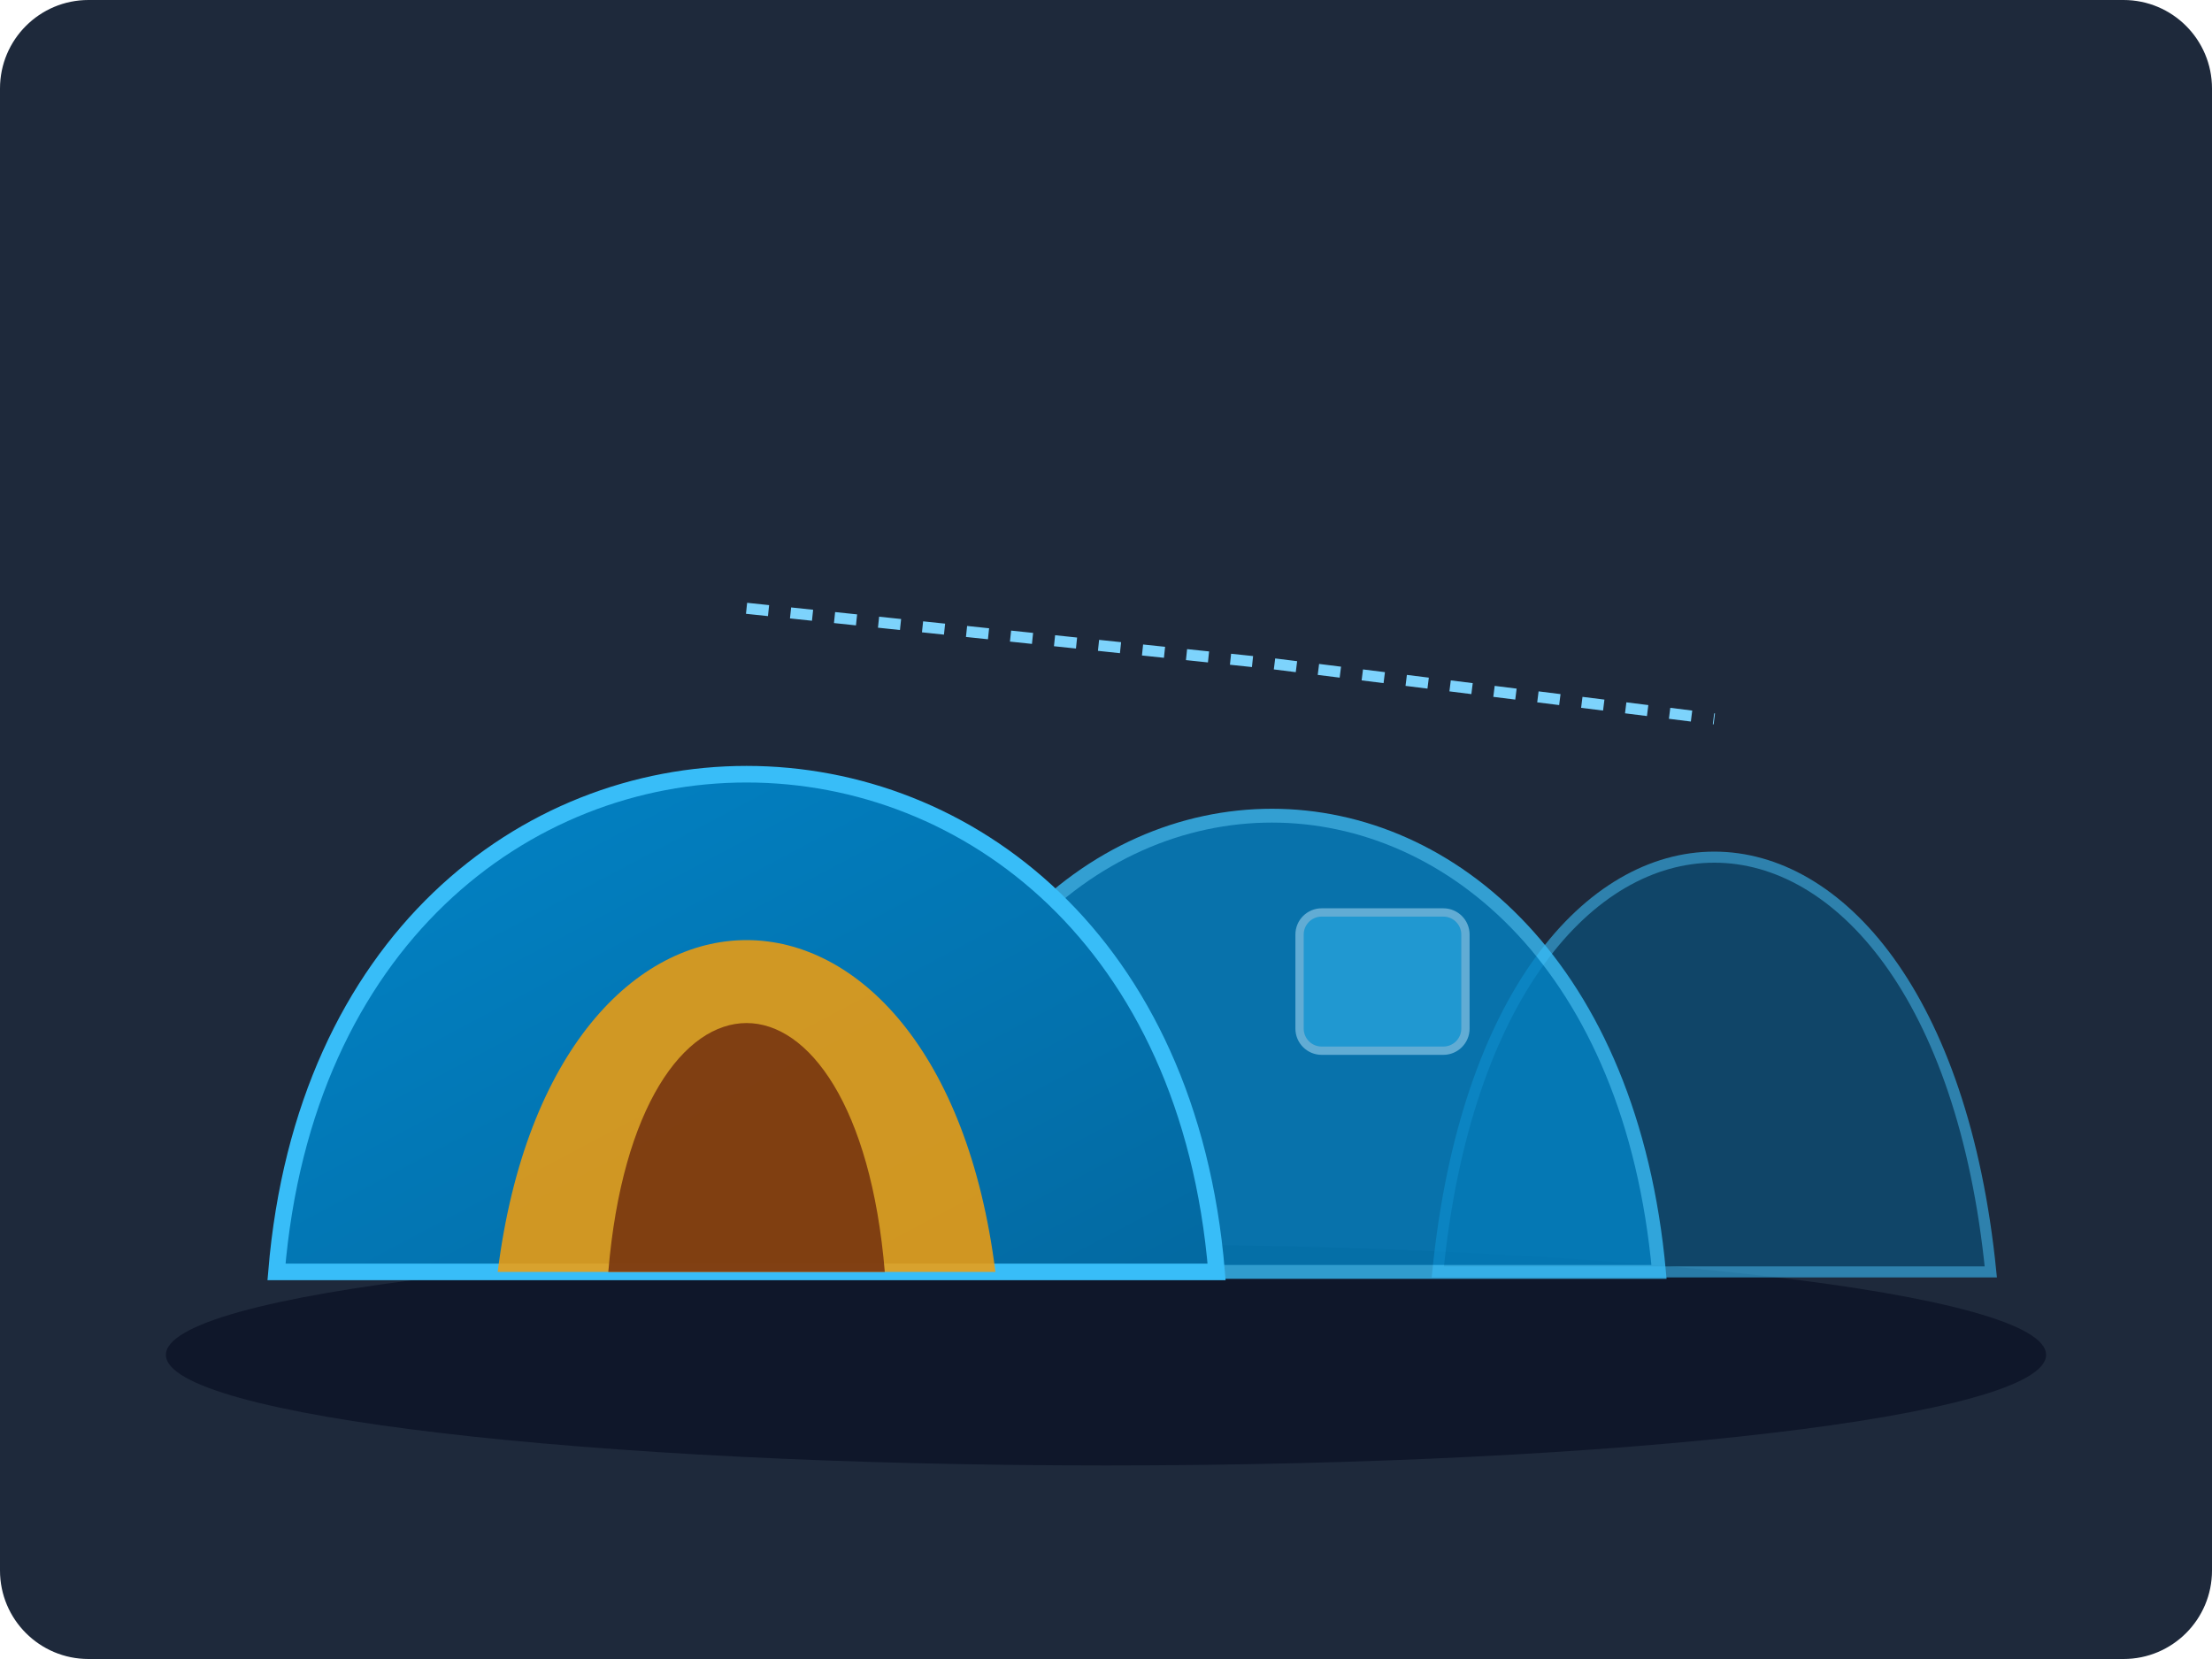
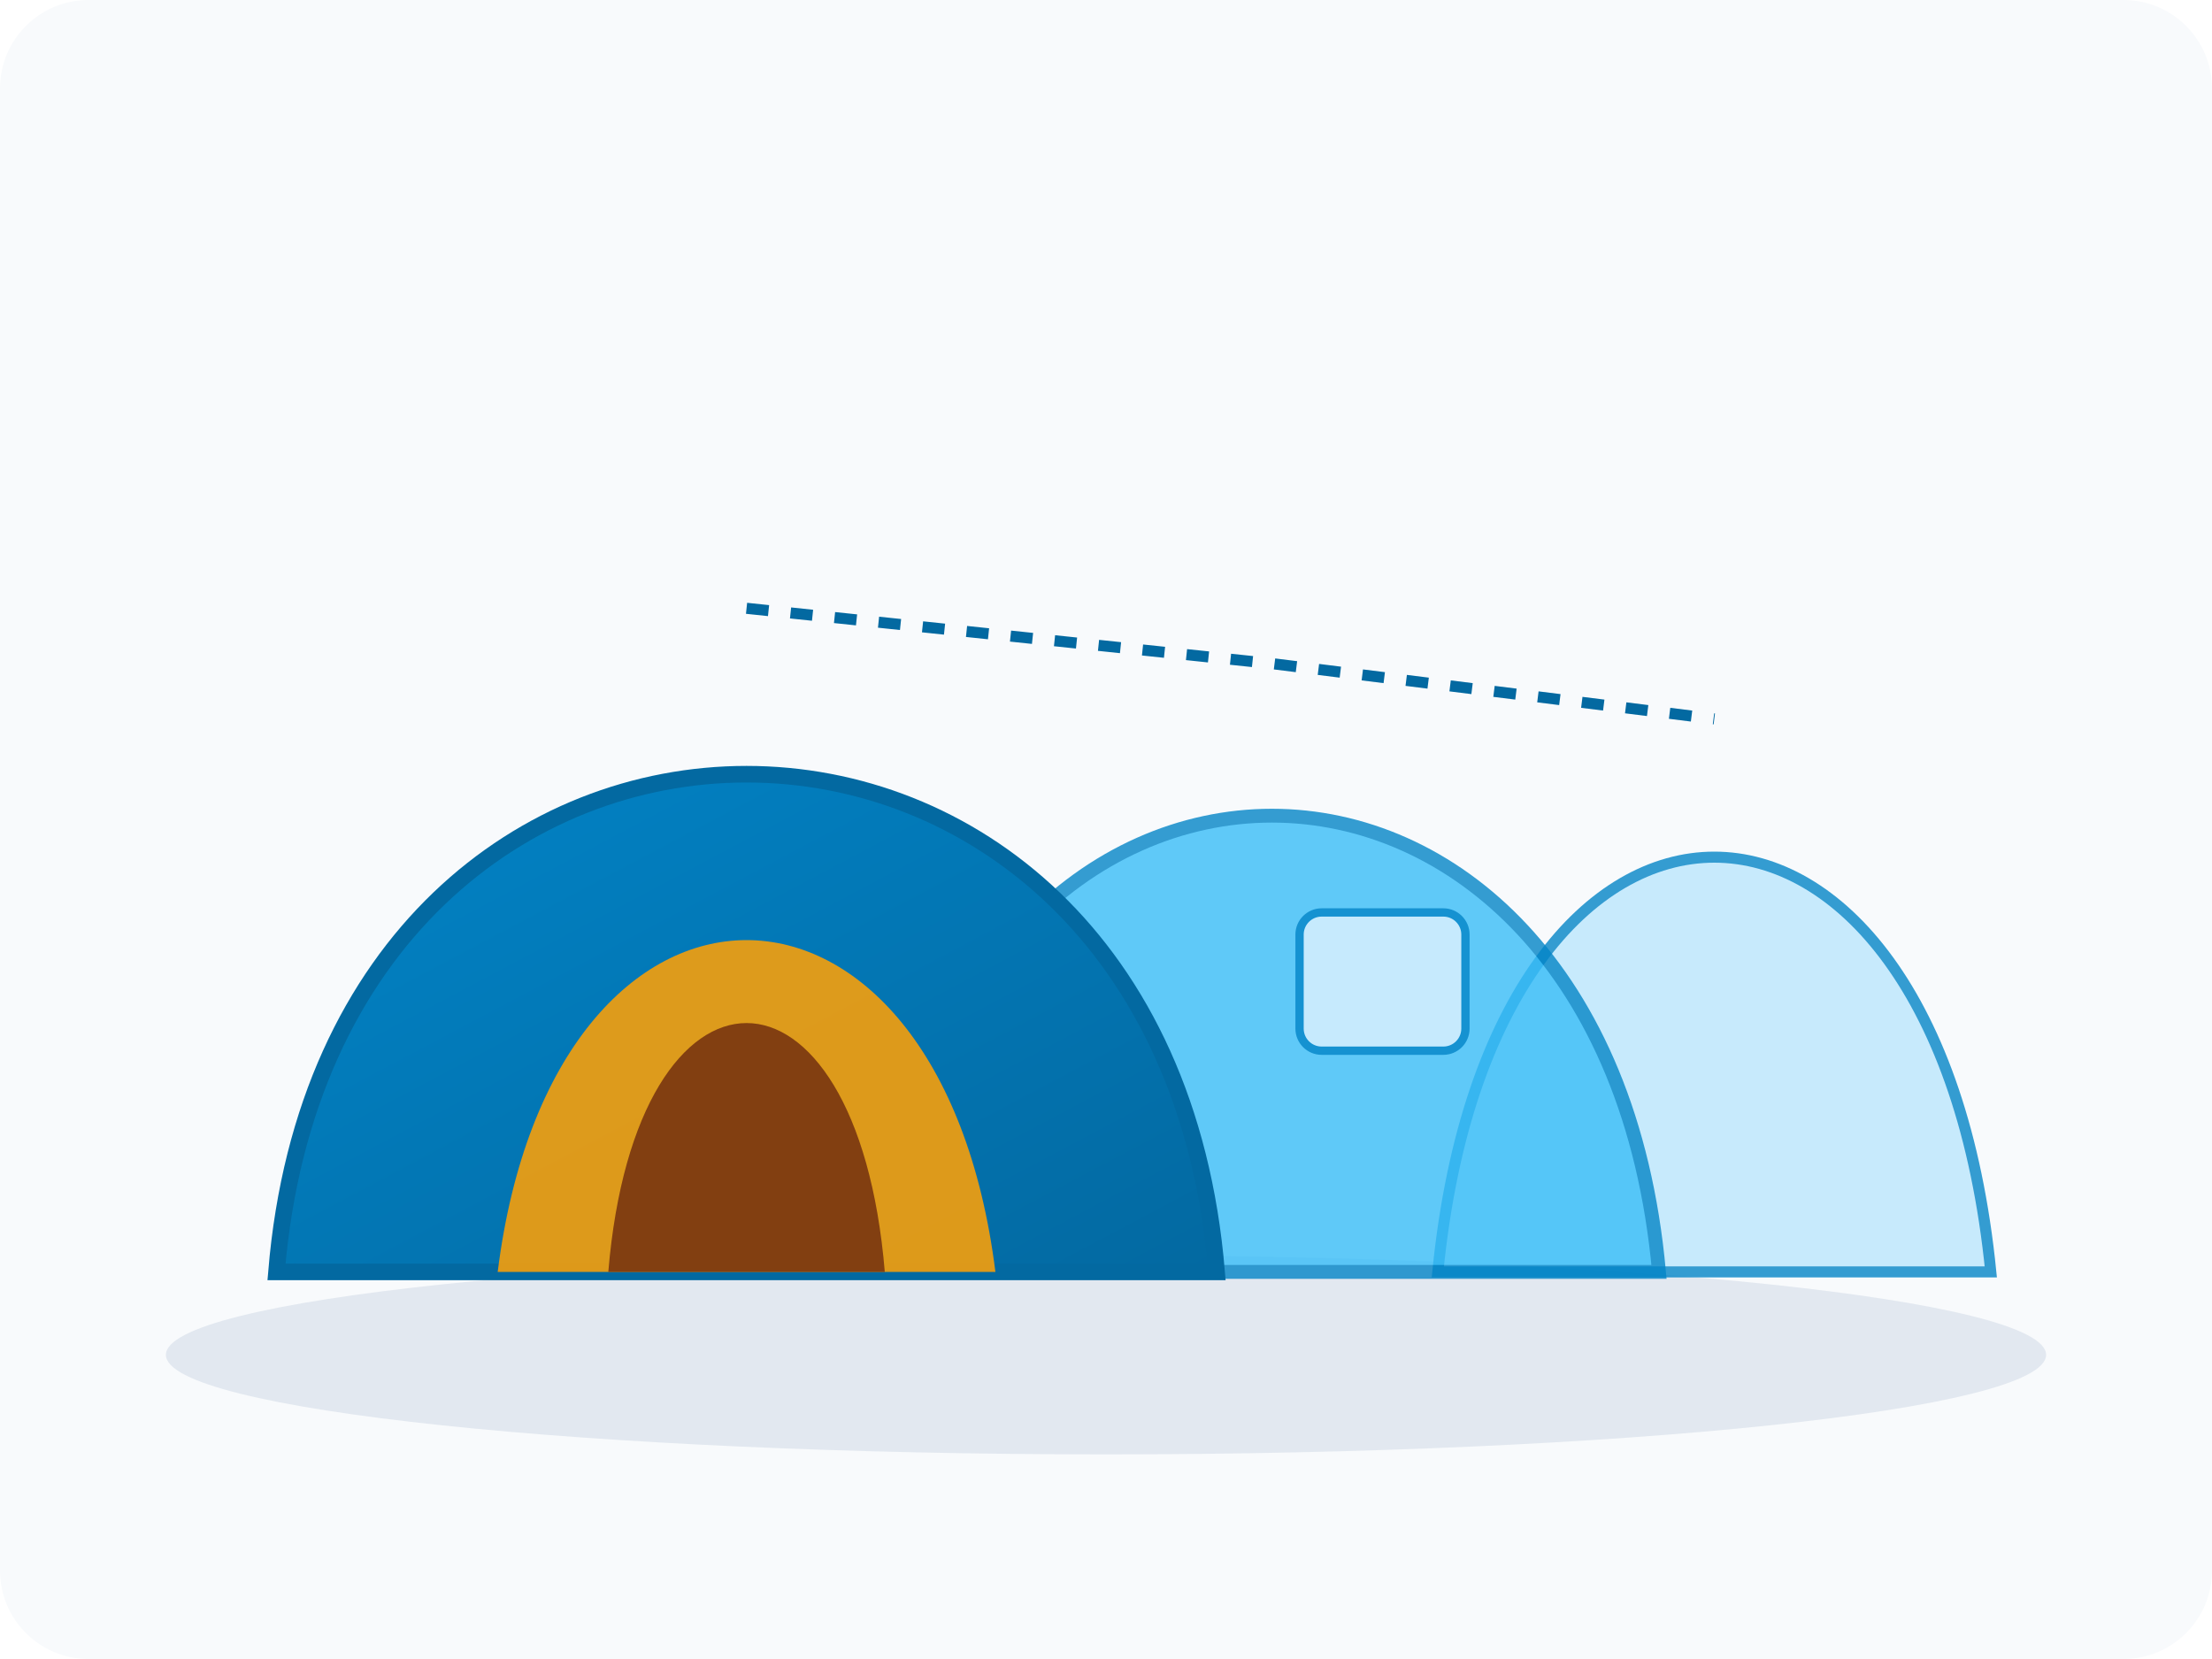
<svg xmlns="http://www.w3.org/2000/svg" viewBox="0 0 400 300" width="100%" height="100%">
  <defs>
    <linearGradient id="tunGrad" x1="0%" y1="0%" x2="100%" y2="100%">
      <stop offset="0%" stop-color="#0284c7" />
      <stop offset="100%" stop-color="#0369a1" />
    </linearGradient>
  </defs>
-   <rect width="400" height="300" rx="16" fill="#1e293b" />
-   <ellipse cx="200" cy="245" rx="170" ry="20" fill="#0f172a" />
-   <path d="M 260 230 C 270 130, 350 130, 360 230 Z" fill="#075985" opacity="0.6" stroke="#38bdf8" stroke-width="2" />
-   <path d="M 160 230 C 170 120, 290 120, 300 230 Z" fill="#0284c7" opacity="0.8" stroke="#38bdf8" stroke-width="2.5" />
-   <path d="M 50 230 C 60 110, 210 110, 220 230 Z" fill="url(#tunGrad)" stroke="#38bdf8" stroke-width="3" />
-   <path d="M 135 110 L 230 120 L 310 130" fill="none" stroke="#7dd3fc" stroke-width="2" stroke-dasharray="4,4" />
-   <path d="M 90 230 C 100 150, 170 150, 180 230 Z" fill="#f59e0b" opacity="0.85" />
+   <rect width="400" height="300" rx="16" fill="#f8fafc" />
+   <ellipse cx="200" cy="245" rx="170" ry="18" fill="#e2e8f0" />
+   <path d="M 260 230 C 270 130, 350 130, 360 230 Z" fill="#bae6fd" opacity="0.8" stroke="#0284c7" stroke-width="2" />
+   <path d="M 160 230 C 170 120, 290 120, 300 230 Z" fill="#38bdf8" opacity="0.8" stroke="#0284c7" stroke-width="2.5" />
+   <path d="M 50 230 C 60 110, 210 110, 220 230 Z" fill="url(#tunGrad)" stroke="#0369a1" stroke-width="3" />
+   <path d="M 135 110 L 230 120 L 310 130" fill="none" stroke="#0369a1" stroke-width="2" stroke-dasharray="4,4" />
+   <path d="M 90 230 C 100 150, 170 150, 180 230 Z" fill="#f59e0b" opacity="0.9" />
  <path d="M 110 230 C 115 170, 155 170, 160 230 Z" fill="#78350f" opacity="0.9" />
-   <rect x="235" y="165" width="30" height="25" rx="4" fill="#38bdf8" opacity="0.5" stroke="#bae6fd" stroke-width="1.5" />
+   <rect x="235" y="165" width="30" height="25" rx="4" fill="#e0f2fe" opacity="0.8" stroke="#0284c7" stroke-width="1.5" />
</svg>
